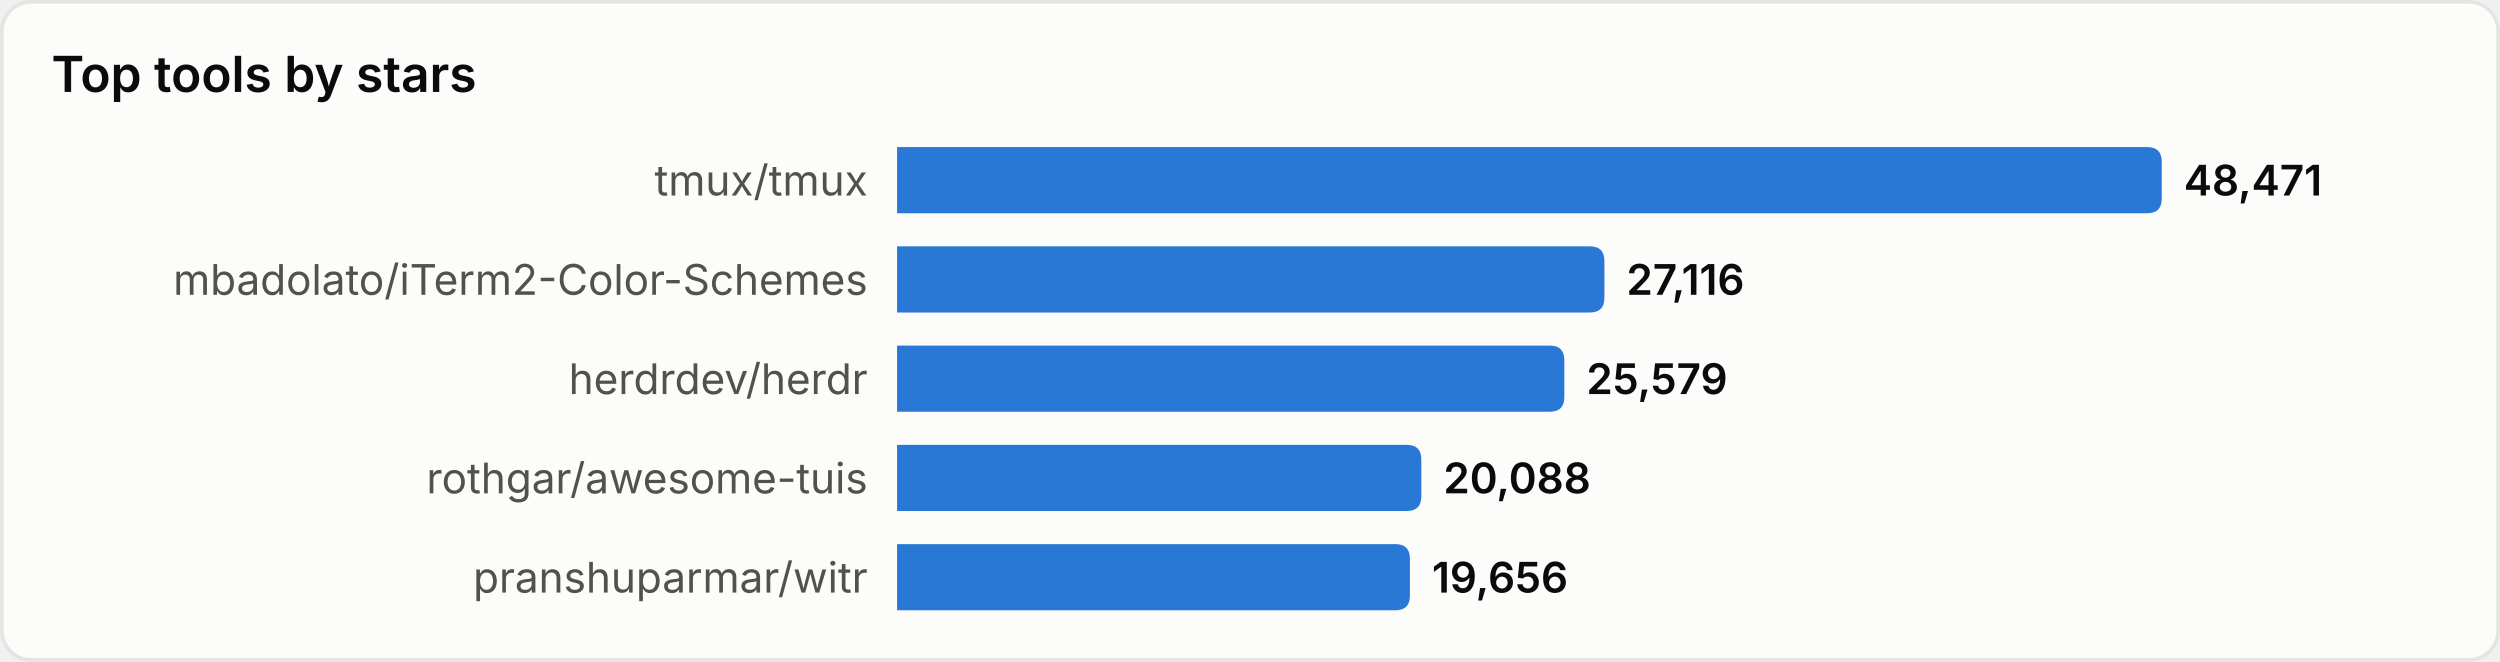
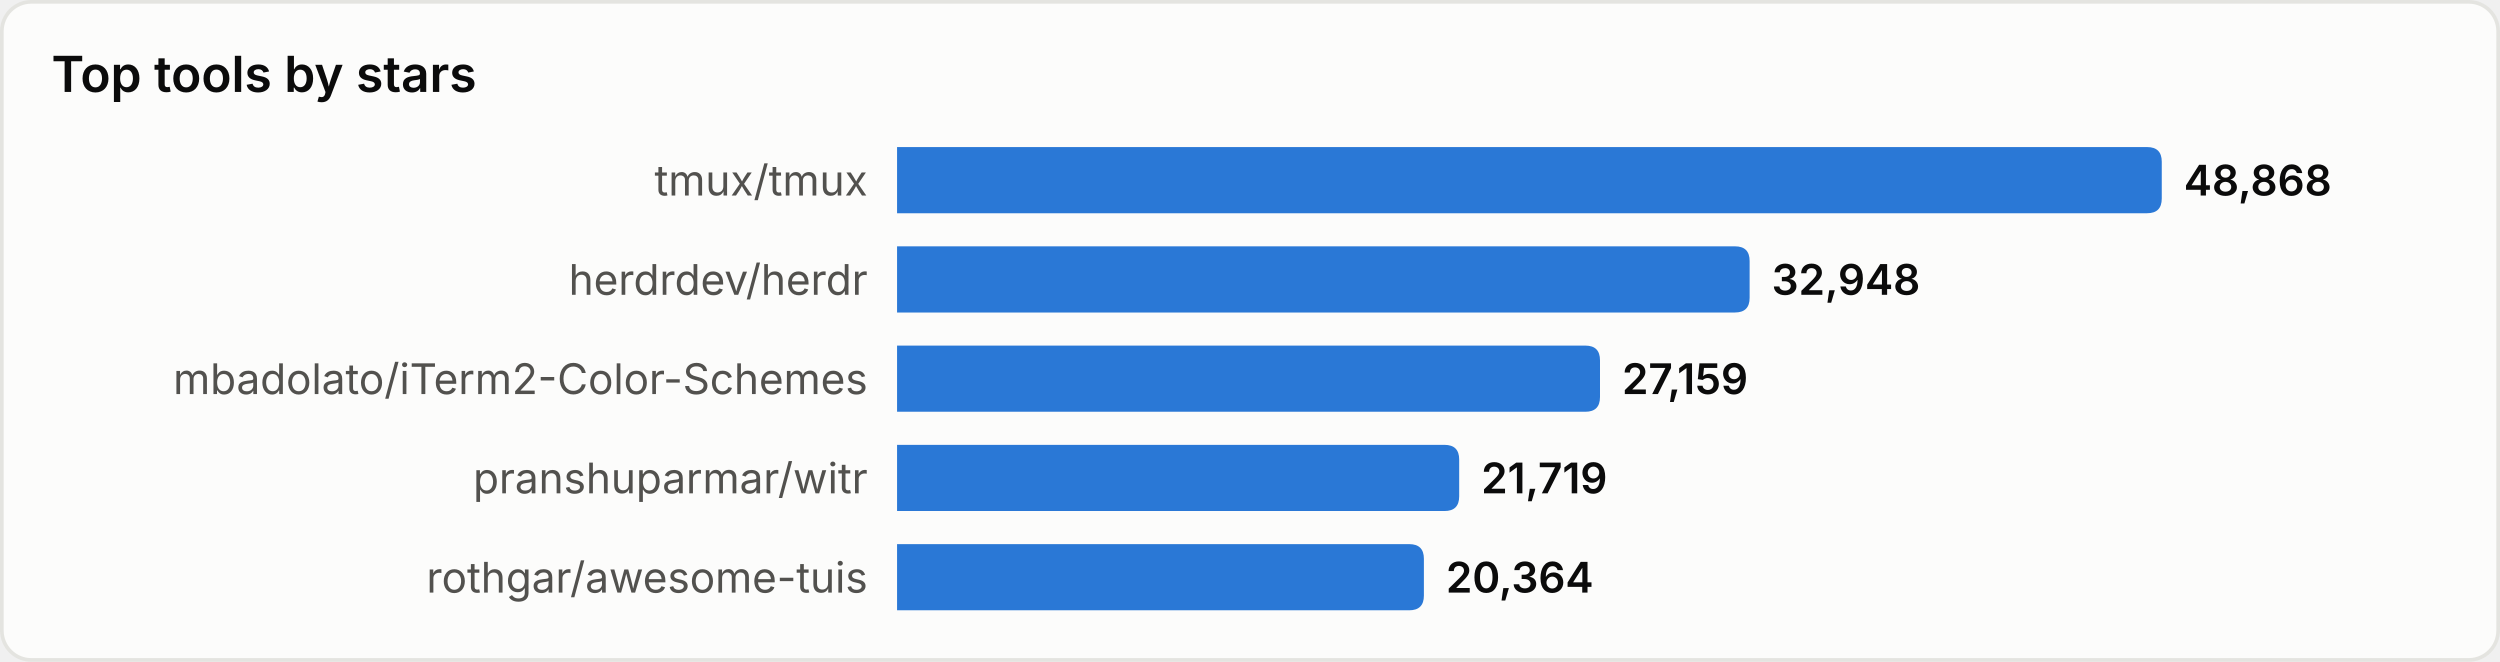
<svg xmlns="http://www.w3.org/2000/svg" width="680" height="180" viewBox="0 0 680 180" role="img" aria-label="Top tools by stars">
  <style>
text{font-family:system-ui,-apple-system,'Segoe UI',sans-serif}
.srf{fill:#fcfcfb;stroke:#e4e4e0}.ttl{fill:#0b0b0b;font-size:13.5px;font-weight:600}
.lbl{fill:#52514e;font-size:11.5px}.val{fill:#0b0b0b;font-size:11.5px;font-weight:600}
.bar{fill:#2a78d6}
@media(prefers-color-scheme:dark){
.srf{fill:#1a1a19;stroke:#33332f}.ttl{fill:#ffffff}
.lbl{fill:#c3c2b7}.val{fill:#ffffff}.bar{fill:#3987e5}
}
</style>
  <rect x="0.5" y="0.5" width="679" height="179" rx="8" class="srf" />
  <text x="14" y="25" class="ttl">Top tools by stars</text>
  <text x="236" y="49.0" class="lbl" text-anchor="end" dominant-baseline="central">tmux/tmux</text>
  <path d="M244,40 h340.0 q4,0 4,4 v10 q0,4 -4,4 h-340.0 z" class="bar" />
-   <text x="594.0" y="49.0" class="val" dominant-baseline="central">48,471</text>
-   <text x="236" y="76.0" class="lbl" text-anchor="end" dominant-baseline="central">mbadolato/iTerm2-Color-Schemes</text>
-   <path d="M244,67 h188.4 q4,0 4,4 v10 q0,4 -4,4 h-188.4 z" class="bar" />
-   <text x="442.4" y="76.0" class="val" dominant-baseline="central">27,116</text>
-   <text x="236" y="103.0" class="lbl" text-anchor="end" dominant-baseline="central">herdrdev/herdr</text>
-   <path d="M244,94 h177.5 q4,0 4,4 v10 q0,4 -4,4 h-177.5 z" class="bar" />
-   <text x="431.5" y="103.0" class="val" dominant-baseline="central">25,579</text>
-   <text x="236" y="130.0" class="lbl" text-anchor="end" dominant-baseline="central">rothgar/awesome-tuis</text>
-   <path d="M244,121 h138.6 q4,0 4,4 v10 q0,4 -4,4 h-138.6 z" class="bar" />
-   <text x="392.6" y="130.0" class="val" dominant-baseline="central">20,088</text>
-   <text x="236" y="157.0" class="lbl" text-anchor="end" dominant-baseline="central">pranshuparmar/witr</text>
-   <path d="M244,148 h135.5 q4,0 4,4 v10 q0,4 -4,4 h-135.5 z" class="bar" />
-   <text x="389.5" y="157.0" class="val" dominant-baseline="central">19,656</text>
+   <text x="594.0" y="49.0" class="val" dominant-baseline="central">48,868</text>
+   <text x="236" y="76.0" class="lbl" text-anchor="end" dominant-baseline="central">herdrdev/herdr</text>
+   <path d="M244,67 h227.9 q4,0 4,4 v10 q0,4 -4,4 h-227.9 z" class="bar" />
+   <text x="481.9" y="76.0" class="val" dominant-baseline="central">32,948</text>
+   <text x="236" y="103.0" class="lbl" text-anchor="end" dominant-baseline="central">mbadolato/iTerm2-Color-Schemes</text>
+   <path d="M244,94 h187.2 q4,0 4,4 v10 q0,4 -4,4 h-187.2 z" class="bar" />
+   <text x="441.2" y="103.0" class="val" dominant-baseline="central">27,159</text>
+   <text x="236" y="130.0" class="lbl" text-anchor="end" dominant-baseline="central">pranshuparmar/witr</text>
+   <path d="M244,121 h148.9 q4,0 4,4 v10 q0,4 -4,4 h-148.9 z" class="bar" />
+   <text x="402.9" y="130.0" class="val" dominant-baseline="central">21,719</text>
+   <text x="236" y="157.0" class="lbl" text-anchor="end" dominant-baseline="central">rothgar/awesome-tuis</text>
+   <path d="M244,148 h139.3 q4,0 4,4 v10 q0,4 -4,4 h-139.3 z" class="bar" />
+   <text x="393.3" y="157.0" class="val" dominant-baseline="central">20,364</text>
</svg>
